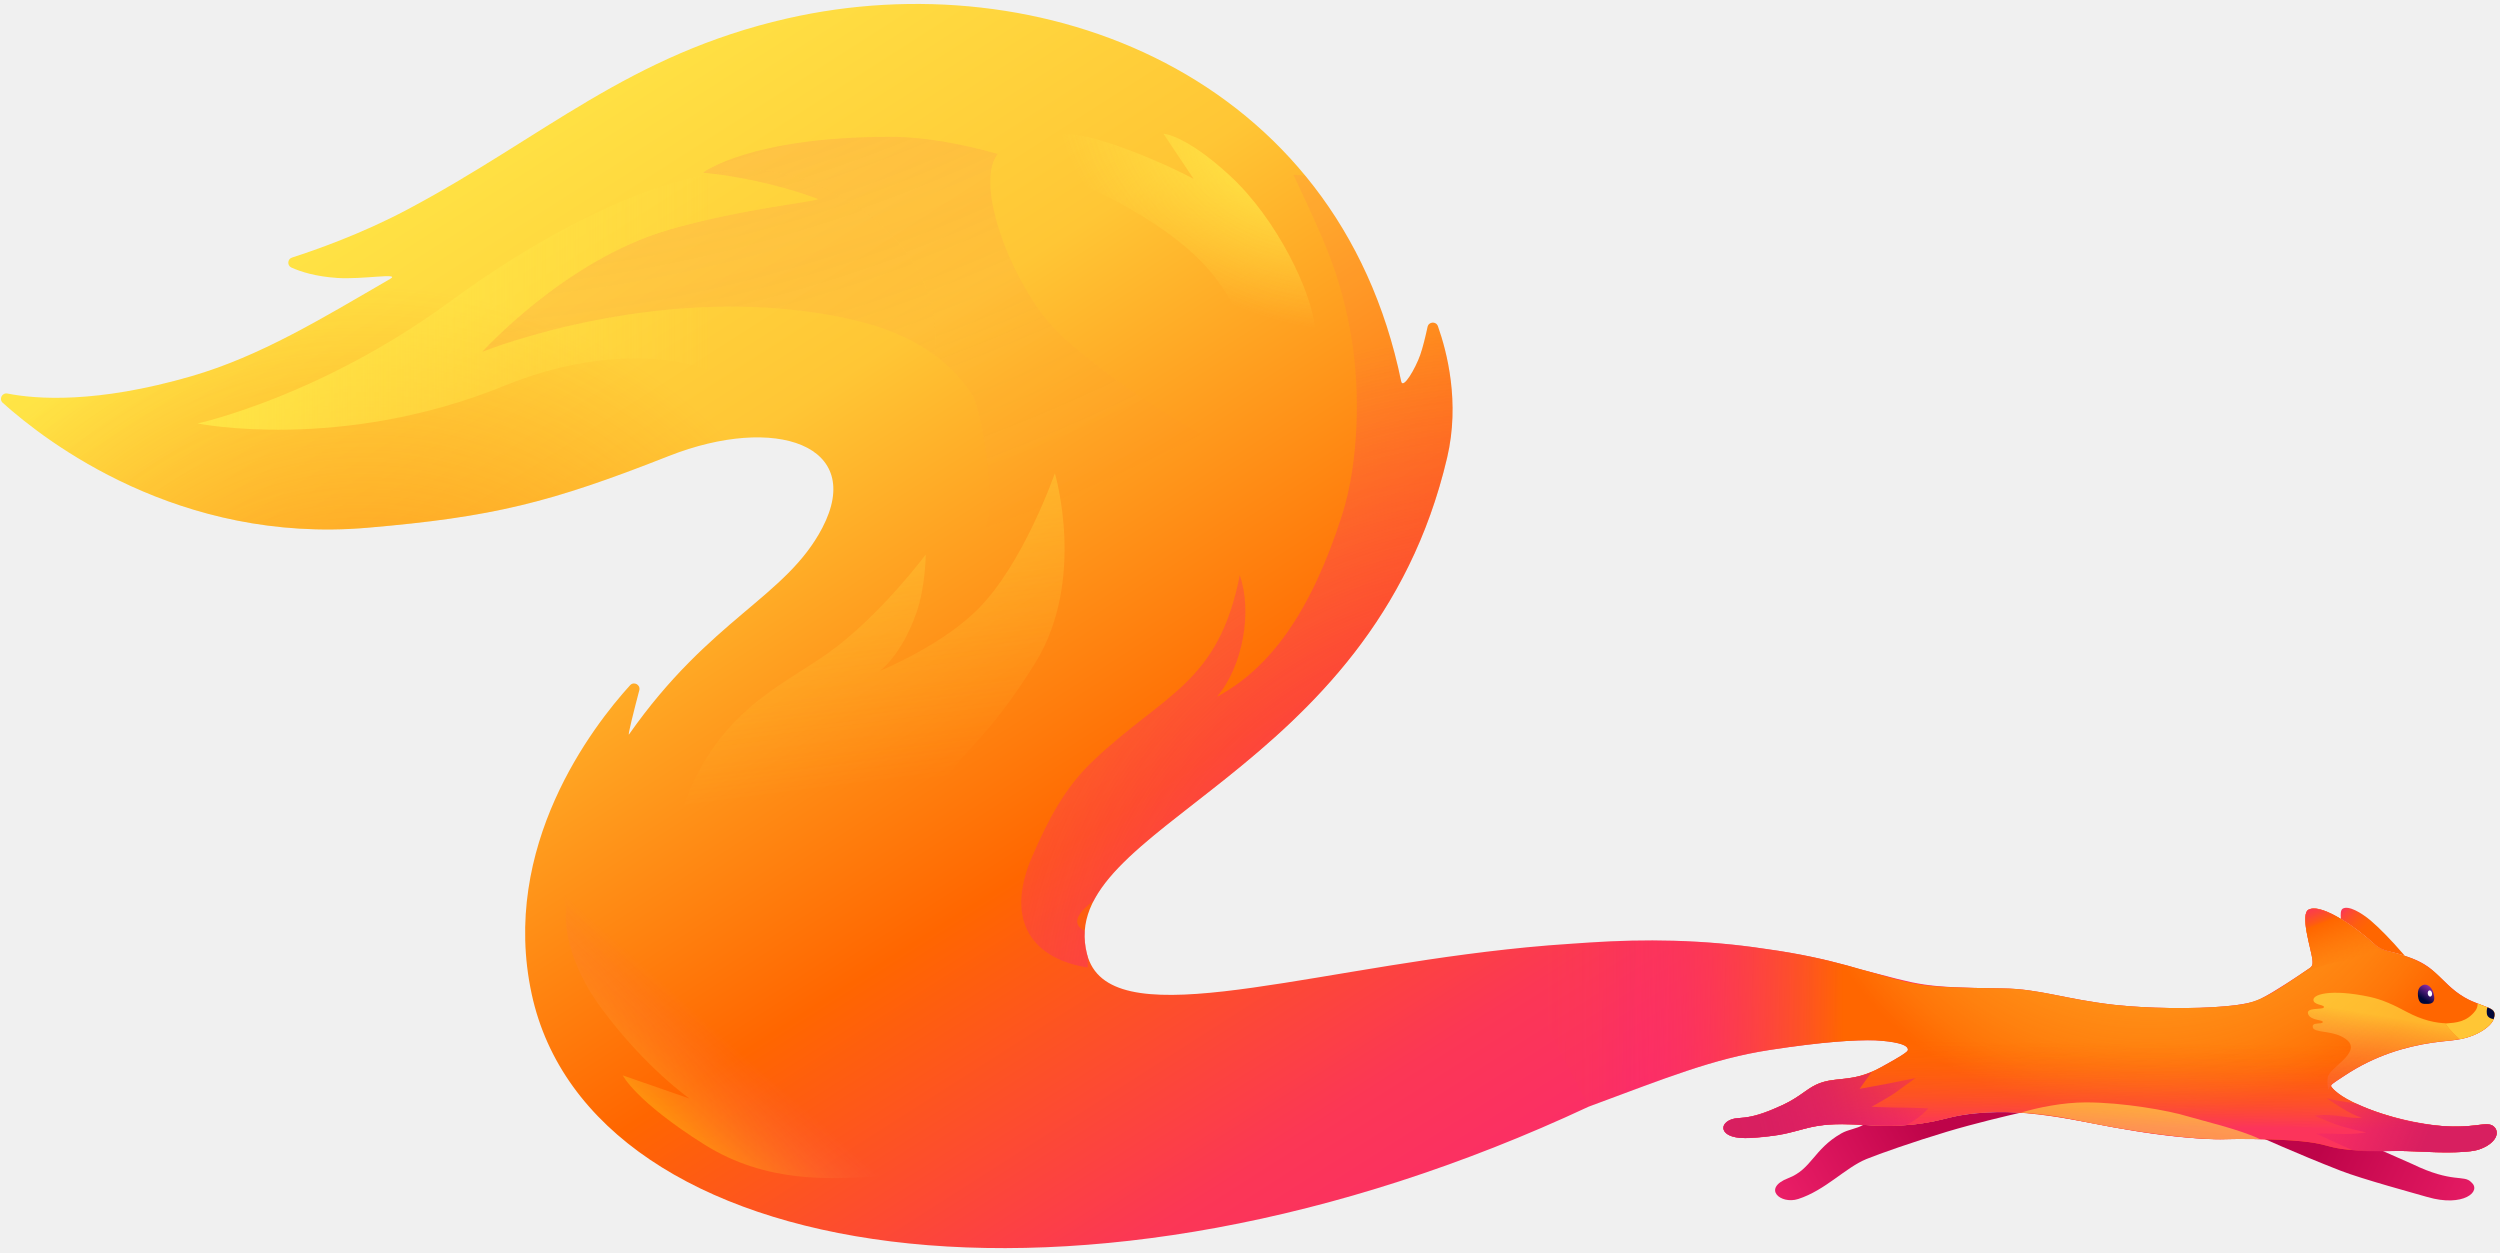
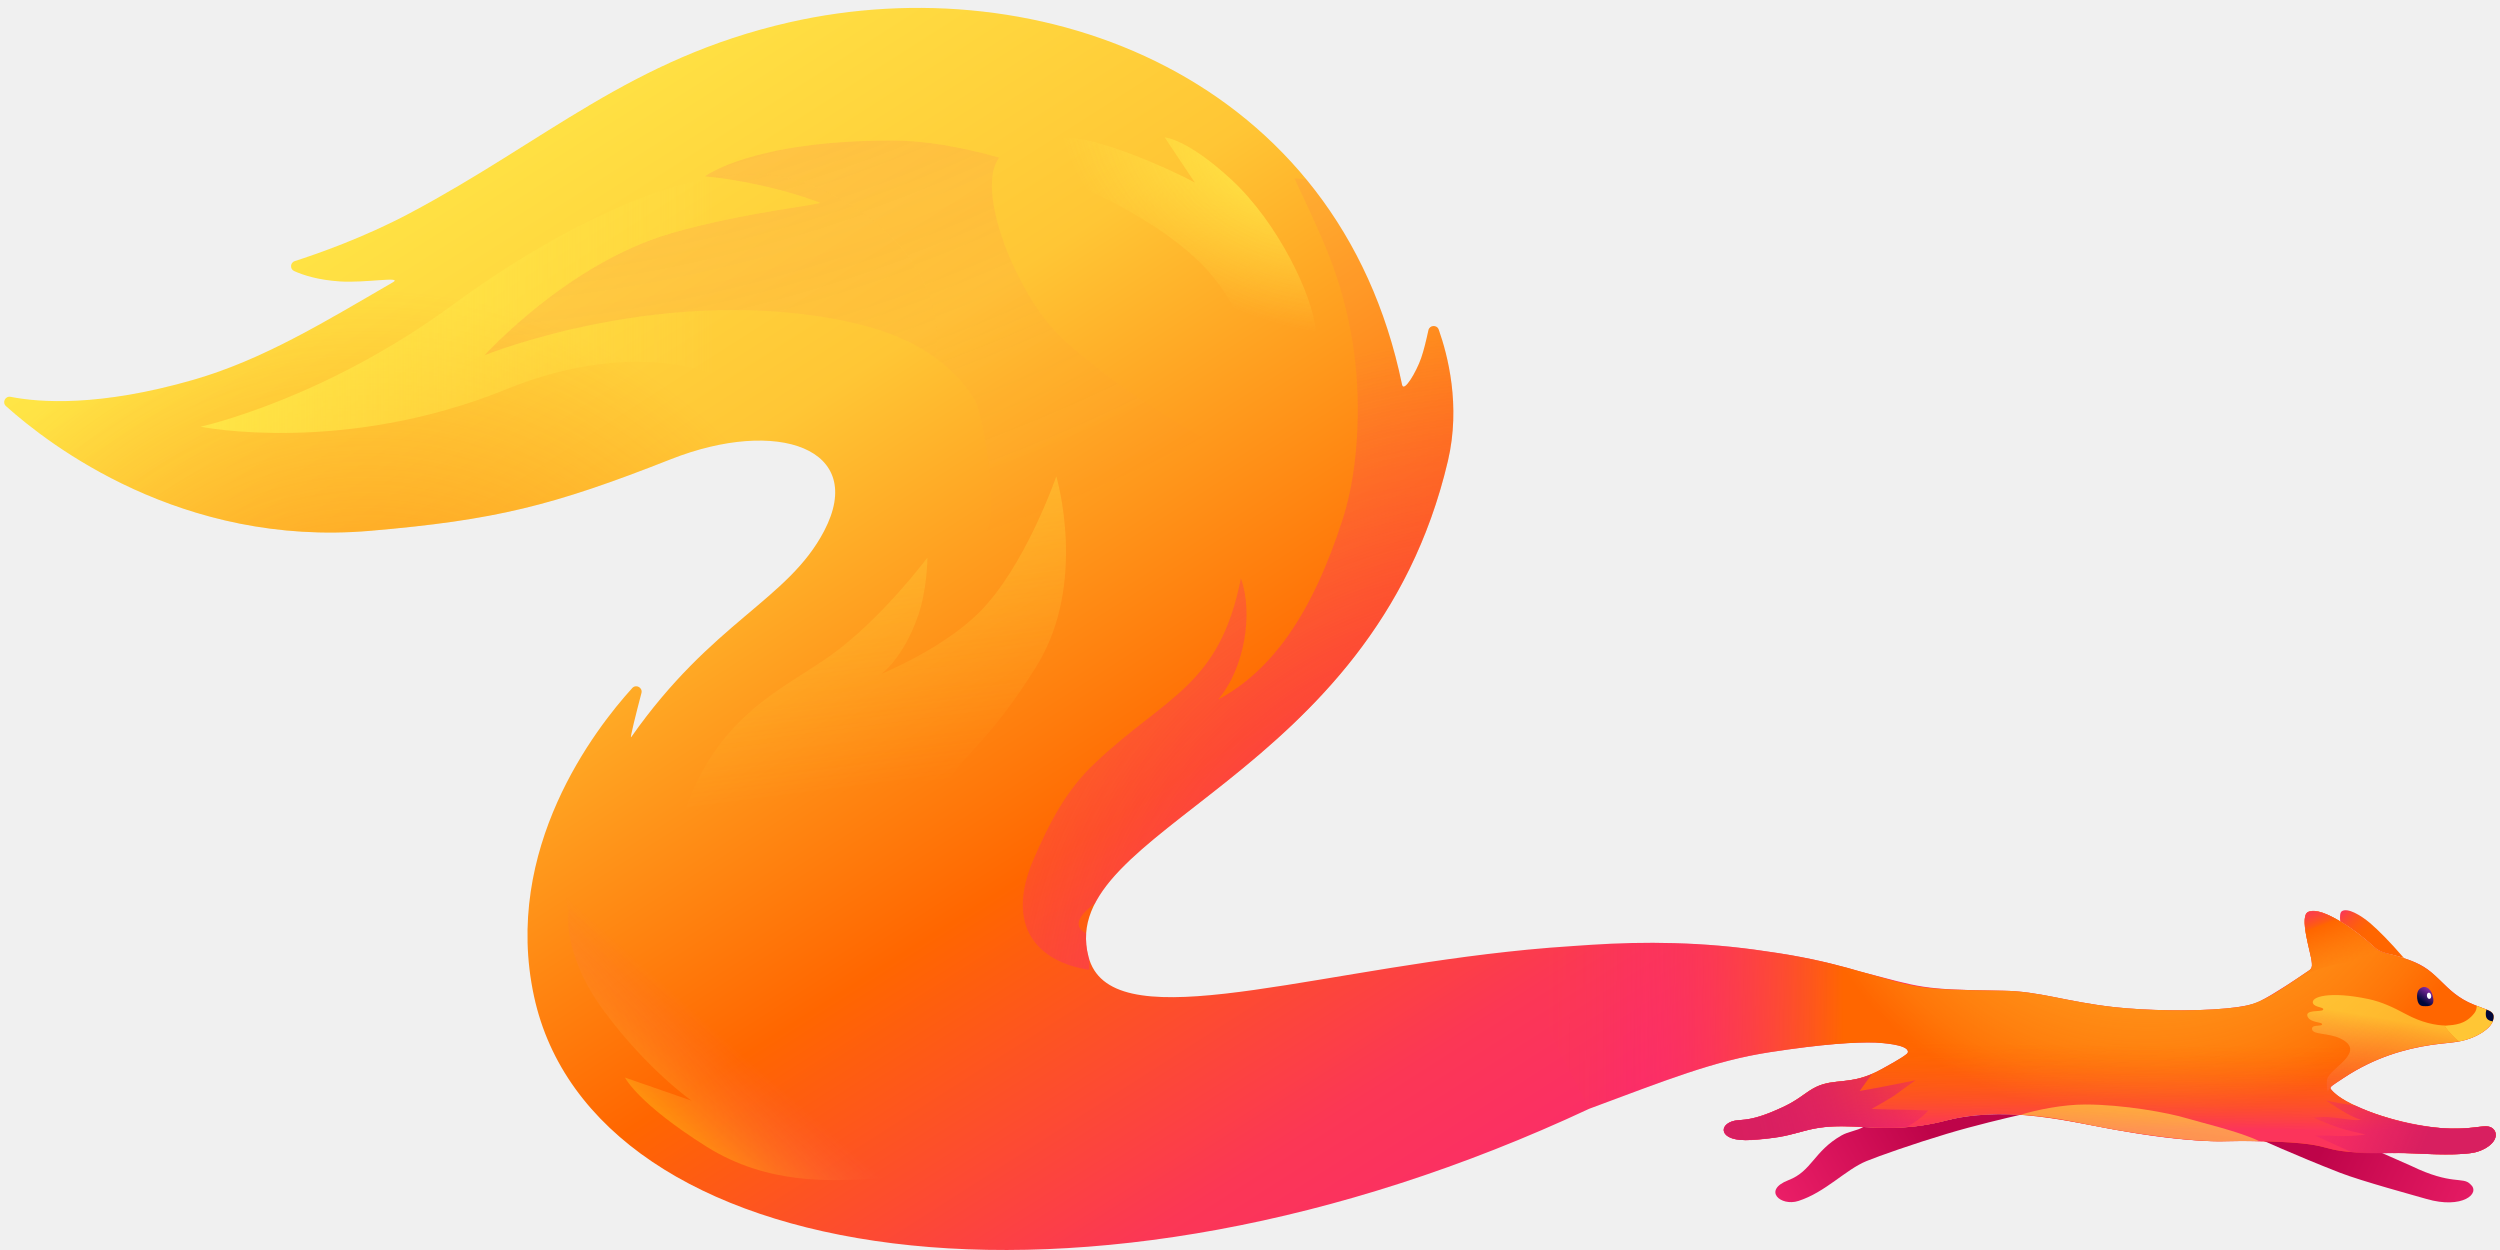
- <svg xmlns="http://www.w3.org/2000/svg" width="601" height="301" fill="none" viewBox="0 0 601 301">
-   <path fill="url(#a)" d="M598.991 270.492c-1.464-.662-3.877.488-9.765.331-8.266-.227-24.685-4.32-28.726-9.494-.418-.54.235-.81 3.066-2.701 7.421-4.947 14.851-7.02 21.175-7.961 4.198-.618 7.482-.427 11.21-2.412 2.169-1.15 3.301-2.535 3.553-3.363.218-.731.401-1.541-.4-2.151-.976-.749-4.068-1.429-6.751-3.023-2.865-1.698-4.512-3.728-7.639-6.497-4.599-4.086-11.279-3.833-13.683-6.028-2.971-2.709-12.656-10.461-16.123-8.466q-.288.17-.444.548c-1.237 2.814 2.003 11.036 1.411 12.7a1.52 1.52 0 0 1-.61.758c-2.352 1.611-8.353 5.635-11.959 7.482-1.542.793-4.46 1.333-8.083 1.681-7.935.749-19.285.514-26.88-.322h-.009c-12.011-1.359-17.952-3.841-26.845-3.955-20.06-.261-19.398-.792-34.327-4.607-.984-.305-2.004-.601-3.075-.898-5.357-1.472-11.689-2.891-19.424-3.963-15.408-2.378-29.684-2.404-42.218-1.594-1.716.113-3.302.218-4.791.323q-5.359.341-10.627.853c-1.733.166-3.301.322-4.782.497-51.93 5.679-95.839 20.852-100.925 1.149-7.996-30.982 68.436-42.114 86.571-119.374 3.127-13.31-.061-25.521-2.221-31.592-.436-1.228-2.213-1.106-2.483.166-.487 2.255-1.123 4.92-1.75 6.706-1.168 3.345-4.173 8.45-4.599 6.376C321.664 17.798 250.066-9.456 189.199 4.445c-38.064 8.693-58.472 28.527-91.389 45.99-11.105 5.897-22.463 9.834-27.602 11.48-1.124.358-1.22 1.926-.148 2.405 2.186.993 5.774 2.151 11.018 2.5 6.123.409 15.382-1.316 12.717.226-16.523 9.573-31.183 18.596-47.933 23.44-22.725 6.567-37.158 5.487-44.074 4.12-1.297-.253-2.107 1.35-1.123 2.238 10.487 9.424 42.401 33.909 87.616 30.033 30.181-2.587 43.987-6.019 72.461-17.238 25.739-10.138 47.297-2.587 36.949 17.247-8.71 16.697-26.889 21.749-46.469 49.657-.418.592 1.219-5.871 2.465-10.609.339-1.316-1.298-2.204-2.213-1.202-8.919 9.816-31.348 38.743-23.648 74.272 14.119 65.188 131.595 84.316 254.131 27.019 18.535-6.872 29.885-11.515 43.429-13.605 12.935-2.003 20.731-2.465 25.469-2.326 1.603.096 7.151.445 7.761 1.934.34.819-.54 1.246-6.934 4.834-6.123 3.432-10.713 1.812-15.155 3.946-2.439 1.167-4.042 3.031-8.023 4.869-9.433 4.355-10.382 2.361-12.917 3.737-1.402.758-1.716 2.055-.644 3.005 3.005 2.674 14.502.139 18.57-.984 7.186-1.986 12.464-.88 19.746-.793 4.965.061 9.634-.444 15.069-1.881 6.184-1.638 14.285-1.655 20.678-1.046 10.287.985 24.023 5.235 41.609 6.089 2.961.139 20.46-.384 26.662 1.08 10.339 2.892 14.45 1.463 23.248 1.907 3.501.183 11.611.567 14.973-.322 4.625-1.219 6.001-4.843 3.493-5.993z" />
-   <path fill="url(#b)" d="M189.199 4.445c-38.064 8.693-58.472 28.526-91.389 45.99-11.105 5.897-22.463 9.834-27.602 11.48-1.124.357-1.22 1.925-.148 2.404 2.186.993 5.775 2.152 11.018 2.5 6.123.41 15.382-1.315 12.717.227-16.523 9.572-31.183 18.596-47.933 23.439-22.725 6.567-37.158 5.487-44.073 4.12C.49 94.352-.32 95.955.665 96.843c10.487 9.425 42.402 33.91 87.616 30.033 30.182-2.587 43.987-6.018 72.461-17.237 12.874-5.07 24.694-5.714 32.01-2.622 7.317 3.101-3.553-102.59-3.553-102.59z" />
-   <path fill="url(#c)" d="M571.039 227.184c.497.453 1.342 1.097 3.424 1.576 1.289.296 2.508.636 3.667 1.011-.157-.166-.305-.34-.462-.514-2.665-3.11-5.766-6.28-7.761-7.961-2.23-1.873-5.322-3.702-6.724-2.849-.505.305-.54 1.316-.427 2.465 2.587 1.542 5.479 3.711 8.292 6.272z" />
-   <path fill="url(#d)" d="M468.328 268.749c-8.745 2.308-14.834 1.968-20.408 1.672-1.577.95-3.571 1.072-5.296 2.064-6.628 3.798-7.116 8.589-12.7 10.732-6.384 2.447-1.907 6.402 2.361 5.025 6.567-2.125 11.306-7.517 16.401-9.607 2.979-1.22 11.411-4.19 19.381-6.576 6.62-1.986 14.363-3.815 17.734-4.582-7.892-.453-13.954.357-17.464 1.28z" />
-   <path fill="url(#e)" d="M525.938 261.093s11.009-5.026 28.839 7.195c2.849 1.951 20.635 9.485 25.103 11.524 9.756 4.738 12.43 2.508 14.207 4.39 2.613 2.195-1.908 6.079-10.548 3.562-2.77-.81-15.644-4.294-20.853-6.324-11.071-4.32-18.945-7.969-22.603-9.511-1.968-.828-14.163-10.836-14.163-10.836z" />
-   <path fill="url(#f)" d="M381.93 266.031c18.536-6.872 29.885-11.515 43.43-13.605 12.935-2.004 20.73-2.465 25.469-2.326 1.628.096 7.534.488 7.813 2.09a.63.63 0 0 1-.235.61c-1.472 1.202-4.695 2.953-6.098 3.711-7.795 4.181-10.948 1.96-15.791 4.285-2.439 1.167-4.042 3.031-8.022 4.869-9.434 4.355-10.383 2.361-12.918 3.737-1.402.758-1.716 2.056-.644 3.005 2.055 1.829 7.046 1.071 9.807.801 8.171-.792 9.111-2.926 17.761-2.97 7.386-.035 14.206 1.577 25.808-1.489 13.98-3.694 30.704.67 40.207 2.334 7.447 1.298 15.556 2.395 22.08 2.718 5.566.27 4.53-.183 13.937.078 20.93.566 9.476 2.97 31.505 2.822a73 73 0 0 1 4.468.087c3.493.174 11.62.566 14.973-.322 1.324-.348 2.805-1.115 3.754-2.082 1.69-1.724 1.176-4.303-1.899-4.102-2.7.174-7.046 1.385-16.959-.497-5.269-1.002-16.802-4.52-19.885-8.475-.418-.54.235-.81 3.066-2.7 7.421-4.948 14.851-7.021 21.175-7.961 4.12-.61 5.687-.41 8.692-1.359 2.082-.662 5.471-2.361 6.08-4.416.218-.732.401-1.542-.4-2.152-.811-.618-3.624-1.419-5.444-2.308-.471-.226-.898-.47-1.307-.705-6.515-3.859-5.923-8.197-17.9-10.949-2.081-.479-2.926-1.124-3.423-1.577-2.987-2.726-12.664-10.461-16.122-8.466q-.288.17-.445.549c-1.236 2.822 2.004 11.036 1.411 12.699a1.5 1.5 0 0 1-.609.758c-11.742 8.057-12.979 8.492-20.043 9.163-7.909.749-19.258.523-26.879-.322h-.009c-12.012-1.368-17.952-3.841-26.845-3.955-22.081-.287-19.52-.574-37.402-5.496-5.357-1.472-11.689-2.892-19.424-3.963-20.652-3.188-41.226-2.317-62.426.078l19.702 37.803z" />
-   <path fill="url(#g)" d="M362.237 228.229c21.2-2.396 41.765-3.258 62.426-.079 7.735 1.063 14.067 2.483 19.424 3.964 17.882 4.93 15.321 5.217 37.402 5.496 8.893.113 14.825 2.595 26.845 3.954h.009c7.621.836 18.971 1.072 26.879.322 7.056-.67 8.301-1.106 20.043-9.163.296-.2.496-.444.609-.758.593-1.663-2.647-9.877-1.411-12.699.114-.253.253-.436.445-.549 3.449-1.995 13.126 5.74 16.122 8.466.497.453 1.342 1.098 3.424 1.577 11.976 2.752 11.384 7.082 17.899 10.949q.614.366 1.307.705c1.811.898 4.634 1.69 5.444 2.309.792.609.618 1.411.4 2.151-.609 2.056-3.989 3.754-6.08 4.416-2.996.958-4.564.749-8.692 1.359-6.324.941-13.754 3.014-21.175 7.961-2.831 1.89-3.484 2.16-3.066 2.7 3.083 3.955 14.616 7.474 19.885 8.475 9.913 1.882 14.259.671 16.959.497 3.075-.2 3.589 2.378 1.899 4.102-.94.967-2.43 1.734-3.754 2.082-3.353.889-11.48.497-14.973.322a74 74 0 0 0-4.468-.087c-22.028.148-10.566-2.256-31.505-2.822-9.407-.252-8.371.192-13.937-.078-6.532-.314-14.642-1.411-22.08-2.718-9.503-1.655-26.227-6.027-40.207-2.334-11.611 3.066-18.431 1.455-25.808 1.489-8.641.044-9.59 2.178-17.761 2.971-2.769.27-7.76 1.019-9.807-.802-1.072-.949-.767-2.247.644-3.005 2.535-1.376 3.484.619 12.918-3.737 3.98-1.837 5.592-3.693 8.022-4.869 4.843-2.325 7.996-.104 15.791-4.285 1.403-.758 4.626-2.509 6.098-3.711a.62.62 0 0 0 .235-.609c-.27-1.612-6.185-1.995-7.813-2.091-4.739-.139-12.534.323-25.469 2.326-13.545 2.09-24.894 6.733-43.43 13.605l-19.702-37.802z" />
-   <path fill="url(#h)" d="M481.48 237.609c8.893.114 14.825 2.596 26.845 3.955h.009c7.621.836 18.971 1.071 26.88.322 7.055-.671 8.301-1.106 20.042-9.163.296-.2.497-.444.61-.758.592-1.663-2.648-9.877-1.411-12.699.113-.253.252-.436.444-.549 3.449-1.995 13.126 5.74 16.123 8.466.496.453 1.341 1.098 3.423 1.577 11.976 2.752 11.384 7.081 17.899 10.949q.615.366 1.307.705c1.812.897 4.634 1.69 5.444 2.308.793.61.618 1.411.401 2.152-.61 2.055-3.99 3.754-6.08 4.416-2.997.958-4.564.749-8.693 1.359-6.324.94-13.754 3.013-21.175 7.961-2.831 1.89-3.484 2.16-3.066 2.7 3.084 3.955 14.616 7.473 19.886 8.475 9.912 1.882 14.259.671 16.959.497 3.074-.201 3.588 2.378 1.899 4.102-.941.967-2.431 1.734-3.755 2.082-3.353.888-11.48.496-14.973.322a73 73 0 0 0-4.468-.087c-22.028.148-10.565-2.256-31.505-2.822-9.407-.253-8.371.192-13.936-.078-6.533-.314-14.642-1.411-22.081-2.718-9.503-1.655-26.227-6.028-40.207-2.334-11.61 3.066-18.43 1.454-25.808 1.489-8.641.044-9.59 2.178-17.76 2.97-2.77.27-7.761 1.019-9.808-.801-1.071-.949-.767-2.247.644-3.005 2.535-1.376 3.485.618 12.918-3.737 3.98-1.838 5.592-3.693 8.022-4.869 4.843-2.325 7.996-.104 15.792-4.285 1.402-.758 4.625-2.509 6.097-3.711a.62.62 0 0 0 .235-.61c-.27-1.611-6.184-1.994-7.813-2.09" opacity=".8" />
-   <path fill="url(#i)" d="M458.206 270.474c3.467-1.725 5.366-4.024 5.366-4.024s-4.024-.192-7.857-.192c-1.211 0-5.801-.183-5.801-.183s4.643-2.578 5.801-3.458c.932-.705 4.791-3.449 4.791-3.449s-6.359 1.298-7.665 1.533c-1.507.27-5.793 1.063-5.793 1.063s1.734-2.448 2.927-4.059c-4.521 1.968-8.301 1.463-11.506 2.369-3.859 1.089-4.965 3.292-9.947 5.592-3.833 1.768-6.463 2.874-10.522 3.118-5.253.322-5.383 5.409 2.918 4.756 6.315-.497 7.055-.584 12.612-2.117 8.824-2.439 15.043-.226 24.668-.94 0 0 .017 0 .017-.009z" />
-   <path fill="url(#j)" d="M581.283 239.456c.217 2.039 1.297 1.864 2.064 1.882 1.411.035 1.986-.479 1.82-1.803-.304-2.378-1.777-3.136-2.691-2.727-.653.297-1.376.845-1.193 2.648" />
-   <path fill="#fff" d="M584.264 239.583c.281-.043.457-.413.393-.827-.063-.413-.342-.714-.622-.671-.281.043-.457.413-.394.827.064.414.343.714.623.671" />
-   <path fill="url(#k)" d="M580.385 269.786c-5.635-1.072-10.313-2.77-13.744-4.434-3.162-.488-5.889-.941-7.326-1.341.148.087 5.958 4.216 8.484 4.642-2.361.601-6.838-1.176-11.402-.418 5.618 2.413 7.064 2.779 12.439 4.007-5.288.784-8.658.061-12.073.279l8.771 4.006c5.209.558 9.024-.043 14.999.262 6.638.339 12.299.383 14.973-.323 2.648-.696 5.941-3.066 4.26-5.348-1.838-2.421-4.983 1.403-19.372-1.324z" />
-   <path fill="url(#l)" d="M587.972 246.015c.069 0 .13-.009.2-.017-2.465-.035-5.775-.68-9.686-2.788-2.926-1.576-5.705-2.891-8.806-3.562-9.494-2.03-14.145-.566-13.475 1.019.436 1.028 2.962.888 2.387 1.585-.401.488-4.312-.122-3.719 1.525.601 1.646 3.684 1.306 3.519 1.951-.157.609-2.77-.122-2.387 1.28.331 1.22 3.928.767 6.698 2.073 6.847 3.249-2.778 7.291-3.118 9.965-.174 1.419.017 2.378.209 2.944.061-.749.993-1.542 3.78-3.397 9.129-6.089 18.283-7.831 25.365-8.449a23 23 0 0 0 2.395-.349c-2.247-1.933-3.65-3.762-3.354-3.789z" opacity=".6" />
-   <path fill="#ffc635" d="m591.326 249.83.017.018c5.252-1.037 7.778-3.65 8.17-4.948.218-.731.401-1.542-.392-2.151-.549-.418-2.029-.924-3.493-1.49-.008.584-.13 1.159-.531 1.699-2.108 2.796-4.808 2.9-6.916 3.066q-.107.002-.2.017c-.296.026 1.115 1.864 3.353 3.789z" />
-   <path fill="#00073a" d="M599.461 245.005s.035-.078.043-.113c.218-.732.401-1.542-.392-2.152-.226-.174-.636-.365-1.115-.574-.165.374-.235.862-.156 1.524.104.888.958 1.211 1.62 1.306z" />
-   <path fill="url(#m)" d="M555.274 232.715a194 194 0 0 1-3.171 2.134c2.239-1.228 6.785-3.371 12.16-4.015 4.721-.566 9.537-1.167 12.29-1.542a34 34 0 0 0-2.091-.531c-2.081-.479-2.926-1.124-3.423-1.577-6.576-6.001-13.649-9.895-16.123-8.466-1.524.879-.278 6.611.828 10.949.427 1.689.322 2.517-.47 3.057z" />
-   <path fill="url(#n)" d="M525.937 268.375c-4.607-1.42-15.609-3.362-24.519-3.362-5.427 0-11.576 1.245-15.591 2.456 4.015.226 8.492.784 13.37 1.812 11.402 2.412 28.047 5.026 37.341 4.538.252-.018 6.471 0 6.724.017-4.547-2.264-14.677-4.642-17.325-5.461" opacity=".6" />
-   <path fill="url(#o)" d="M324.965 81.687c1.995 12.142 1.751 29.354-2.325 42.106-7.552 23.622-17.482 36.957-30.085 43.708 6.253-7.334 8.562-20.522 5.487-29.214-5.165 26.148-18.144 28.378-35.137 44.509-6.916 6.472-10.949 14.328-14.738 23.03-7.09 16.323.915 24.894 13.335 26.758l-.026-2.735c-.043-.157-.104-.314-.148-.47-.496-1.925-.671-3.781-.549-5.575-3.762-1.864-1.01-4.956 2.143-7.256 11.933-22.943 69.543-40.816 84.978-106.544 3.127-13.309-.061-25.52-2.222-31.592-.435-1.228-2.212-1.106-2.482.166-.488 2.256-1.124 4.921-1.751 6.707-1.167 3.344-4.172 8.449-4.599 6.376-4.067-19.799-12.194-36.244-23.073-49.457a76 76 0 0 0-2.84-.192c6.881 14.738 11.402 23.587 14.041 39.667z" />
-   <path fill="url(#p)" d="M302.118 109.822c4.399 1.045 7.779.688 9.346-1.786 6.481-10.208 5.14-22.333 4.547-29.658-.627-7.743-8.762-25.53-20.469-36.27-10.67-9.781-15.844-9.964-15.844-9.964l7.238 10.853s-10.879-5.888-23.073-9.46c-12.203-3.57-20.016 1.324-20.016 1.324-1.769.183-3.075.95-4.007 2.134 17.534 4.948 36.139 13.902 47.366 24.32 10.4 9.66 18.37 26.923 14.921 48.507z" opacity=".85" />
-   <path fill="url(#q)" d="M224.632 85.32c-5.035-3.684-11.471-6.576-19.398-8.405-44.84-10.348-89.297 7.665-89.297 7.665s19.929-22.08 44.753-29.284c17.821-5.174 37.175-7.003 35.921-7.474-10.461-3.928-20.922-5.53-25.364-6.08-21.149 3.52-45.834 18.092-62.74 30.521C77.071 95.38 47.5 101.8 47.5 101.8s34.406 6.977 73.863-9.102c29.841-12.16 60.049-7.09 66.364 12.926 10.853 1.855 16.201 9.337 9.973 21.279a39 39 0 0 1-1.612 2.796c18.362-16.044 27.081-31.157 28.553-44.379z" />
-   <path fill="url(#r)" d="M187.605 41.612c2.743.53 5.339 1.306 7.752 2.351 19.441 8.423 31.305 23.074 29.275 41.365 3.972 2.91 7.082 6.307 9.364 10.078 1.297 2.134 5.461 21.689 3.431 29.807-3.196 12.769-8.422 22.603-14.485 30.32 4.007-2.36 8.371-5.357 11.872-8.789 11.202-10.983 18.78-32.959 18.78-32.959s7.665 25.678-4.765 45.694c-12.185 19.624-18.248 21.27-22.481 29.85 11.863-2.143 22.899-5.566 28.779-10.383 30.555-24.998 43.769-48.943 46.992-69.116-13.736-3.257-37.411-20.225-47.053-29.214-11.01-10.27-21.201-35.982-15.235-43.612-9.276-2.622-18.265-4.12-25.695-4.12-33.918 0-45.128 8.623-45.128 8.623s.81.07 2.23.244c5.801-.967 11.332-1.106 16.367-.13z" opacity=".8" />
-   <path fill="url(#s)" d="M255.066 80.599c9.642 8.989 33.316 25.956 47.053 29.214 3.449-21.575-4.521-38.848-14.921-48.507-11.219-10.418-29.824-19.372-47.367-24.32-5.966 7.63 4.216 33.344 15.235 43.613" opacity=".85" />
-   <path fill="url(#t)" d="M160.681 55.296c-24.824 7.203-44.753 29.284-44.753 29.284s44.457-18.013 89.297-7.665c7.927 1.829 14.364 4.72 19.398 8.405 2.03-18.292-9.825-32.942-29.275-41.365-2.413-1.045-5.008-1.82-7.752-2.352-5.035-.975-10.566-.836-16.367.13 4.443.55 14.904 2.16 25.365 6.08 1.254.47-18.1 2.3-35.922 7.474z" opacity=".8" />
-   <path fill="url(#u)" d="M226.339 189.312c4.233-8.58 10.296-10.226 22.481-29.85 12.43-20.008 4.765-45.694 4.765-45.694s-7.578 21.976-18.78 32.959c-3.51 3.441-7.874 6.429-11.872 8.789-6.149 3.632-11.436 5.784-11.436 5.784s5.165-3.659 8.745-13.806c2.299-6.515 2.299-14.18 2.299-14.18s-11.114 14.946-23.639 23.805c-11.524 8.144-27.473 14.346-35.381 39.048-9.024 28.186 18.518 51.756 36.748 57.488 18.231 5.731 46.356-13.658 39.179-17.804s-21.567-13.379-16.898-34.702c1.167-5.339 2.378-8.98 3.798-11.846z" />
-   <path fill="url(#v)" d="M136.162 218.317s-1.856 10.234 8.606 24.327c10.461 14.102 21 21.454 21 21.454l-16.053-5.575s3.04 6.185 19.598 16.611c14.99 9.433 30.582 8.205 39.475 7.795 8.893-.4 15.8-3.754 23.901-15.094 8.1-11.35-25.782-36.044-45.877-48.151-20.103-12.107-56.024-18.222-50.633-1.367z" opacity=".9" />
+ <svg xmlns="http://www.w3.org/2000/svg" width="600" height="300" fill="none" viewBox="0 0 600 300">
+   <path fill="url(#a)" d="M597.767 270.54c-1.459-.66-3.863.486-9.732.33-8.238-.226-24.602-4.306-28.63-9.463-.417-.538.234-.807 3.055-2.691 7.397-4.931 14.802-6.997 21.104-7.935 4.185-.616 7.458-.425 11.173-2.405 2.162-1.145 3.29-2.526 3.542-3.35.217-.73.399-1.537-.399-2.145-.973-.746-4.054-1.423-6.728-3.012-2.856-1.693-4.497-3.716-7.614-6.476-4.583-4.072-11.242-3.82-13.638-6.008-2.96-2.7-12.614-10.426-16.069-8.438q-.286.17-.443.547c-1.232 2.804 1.997 10.999 1.407 12.657a1.5 1.5 0 0 1-.608.755c-2.344 1.607-8.325 5.617-11.919 7.458-1.537.79-4.445 1.328-8.056 1.675-7.909.747-19.221.512-26.791-.321h-.008c-11.972-1.354-17.892-3.828-26.756-3.941-19.993-.261-19.333-.79-34.213-4.593-.981-.304-1.996-.599-3.064-.894-5.339-1.467-11.65-2.882-19.359-3.95-15.357-2.37-29.586-2.396-42.078-1.589-1.71.113-3.29.218-4.775.322a320 320 0 0 0-10.591.85c-1.728.165-3.29.322-4.766.495-51.758 5.66-95.52 20.783-100.59 1.146-7.969-30.879 68.209-41.974 86.283-118.976 3.117-13.265-.06-25.436-2.213-31.487-.434-1.224-2.205-1.102-2.475.165-.486 2.248-1.119 4.905-1.745 6.685-1.163 3.333-4.158 8.42-4.583 6.354C321.365 18.688 250.005-8.475 189.341 5.38c-37.937 8.664-58.277 28.431-91.084 45.837-11.068 5.877-22.389 9.801-27.51 11.442-1.12.356-1.216 1.918-.148 2.396 2.179.99 5.756 2.144 10.982 2.491 6.103.408 15.33-1.31 12.674.226-16.468 9.54-31.078 18.534-47.772 23.361-22.65 6.546-37.035 5.47-43.928 4.107-1.293-.252-2.1 1.345-1.12 2.23 10.453 9.394 42.26 33.797 87.325 29.933 30.081-2.578 43.84-5.998 72.219-17.18 25.653-10.105 47.139-2.578 36.826 17.189-8.681 16.642-26.799 21.677-46.314 49.492-.417.59 1.215-5.851 2.456-10.574.339-1.311-1.293-2.196-2.205-1.198-8.889 9.784-31.243 38.614-23.569 74.025 14.072 64.97 131.156 84.034 253.284 26.929 18.473-6.849 29.785-11.476 43.284-13.56 12.892-1.997 20.662-2.457 25.384-2.318 1.597.096 7.127.443 7.735 1.927.339.816-.538 1.242-6.91 4.819-6.103 3.42-10.678 1.805-15.106 3.932-2.43 1.163-4.028 3.021-7.995 4.853-9.402 4.341-10.348 2.353-12.874 3.724-1.398.755-1.71 2.049-.643 2.995 2.995 2.665 14.455.139 18.509-.981 7.162-1.979 12.423-.877 19.68-.79 4.948.061 9.602-.443 15.019-1.875 6.163-1.632 14.237-1.649 20.609-1.042 10.252.981 23.943 5.218 41.47 6.069 2.952.138 20.392-.382 26.573 1.076 10.305 2.882 14.403 1.458 23.171 1.901 3.49.182 11.572.564 14.923-.321 4.609-1.215 5.981-4.827 3.481-5.973z" />
+   <path fill="url(#b)" d="M189.341 5.38c-37.937 8.663-58.277 28.43-91.084 45.836-11.068 5.877-22.388 9.801-27.51 11.442-1.12.356-1.216 1.919-.148 2.396 2.179.99 5.756 2.144 10.982 2.492 6.103.408 15.33-1.311 12.674.225-16.468 9.541-31.078 18.535-47.772 23.362-22.65 6.545-37.035 5.469-43.927 4.106-1.294-.252-2.101 1.346-1.12 2.231 10.452 9.393 42.26 33.796 87.324 29.933 30.081-2.578 43.84-5.999 72.219-17.18 12.831-5.053 24.612-5.695 31.904-2.613 7.292 3.09-3.542-102.248-3.542-102.248z" />
+   <path fill="url(#c)" d="M569.909 227.376c.495.451 1.337 1.094 3.412 1.571 1.284.295 2.5.634 3.654 1.007-.156-.165-.303-.338-.46-.512-2.656-3.099-5.747-6.259-7.735-7.935-2.222-1.866-5.304-3.689-6.702-2.839-.503.304-.538 1.311-.425 2.457 2.578 1.537 5.46 3.698 8.264 6.251z" />
+   <path fill="url(#d)" d="M467.54 268.802c-8.716 2.301-14.784 1.962-20.34 1.667-1.572.947-3.56 1.068-5.278 2.058-6.607 3.785-7.093 8.559-12.658 10.695-6.363 2.439-1.901 6.381 2.353 5.009 6.546-2.118 11.268-7.492 16.347-9.575 2.969-1.216 11.372-4.176 19.315-6.555 6.598-1.979 14.316-3.802 17.675-4.566-7.865-.451-13.907.356-17.405 1.276z" />
+   <path fill="url(#e)" d="M524.957 261.172s10.974-5.009 28.744 7.171c2.839 1.945 20.566 9.454 25.019 11.485 9.723 4.723 12.388 2.501 14.159 4.376 2.605 2.187-1.901 6.059-10.513 3.55-2.76-.807-15.591-4.28-20.782-6.302-11.034-4.306-18.882-7.944-22.528-9.48-1.962-.825-14.116-10.8-14.116-10.8z" />
+   <path fill="url(#f)" d="M381.43 266.094c18.474-6.85 29.786-11.477 43.285-13.56 12.892-1.997 20.661-2.457 25.384-2.318 1.623.095 7.509.486 7.787 2.083a.63.63 0 0 1-.235.608c-1.467 1.198-4.679 2.943-6.076 3.698-7.77 4.167-10.913 1.953-15.739 4.271-2.431 1.164-4.029 3.021-7.996 4.853-9.402 4.341-10.348 2.353-12.874 3.724-1.398.756-1.71 2.049-.643 2.995 2.049 1.823 7.024 1.068 9.776.799 8.143-.79 9.08-2.917 17.701-2.96 7.361-.035 14.159 1.571 25.722-1.485 13.933-3.681 30.601.669 40.073 2.327 7.422 1.293 15.504 2.387 22.007 2.708 5.547.269 4.514-.182 13.89.078 20.861.565 9.445 2.961 31.4 2.813 1.371-.008 2.838 0 4.453.087 3.481.174 11.581.564 14.923-.321 1.32-.347 2.795-1.111 3.742-2.075 1.684-1.719 1.172-4.289-1.893-4.089-2.691.174-7.023 1.38-16.902-.495-5.252-.998-16.746-4.505-19.819-8.447-.417-.538.234-.807 3.055-2.691 7.397-4.931 14.802-6.997 21.104-7.934 4.107-.608 5.669-.408 8.664-1.355 2.075-.659 5.452-2.352 6.06-4.401.217-.729.399-1.537-.4-2.144-.807-.617-3.611-1.415-5.425-2.301a20 20 0 0 1-1.302-.703c-6.494-3.846-5.904-8.169-17.84-10.912-2.075-.478-2.917-1.12-3.412-1.572-2.978-2.717-12.623-10.426-16.069-8.438q-.287.17-.443.547c-1.233 2.813 1.997 10.999 1.407 12.657a1.5 1.5 0 0 1-.608.756c-11.702 8.03-12.935 8.464-19.976 9.132-7.882.747-19.194.521-26.79-.321h-.009c-11.971-1.363-17.892-3.828-26.755-3.941-22.007-.287-19.455-.573-37.277-5.478-5.339-1.467-11.651-2.882-19.36-3.95-20.583-3.177-41.088-2.309-62.218.078l19.637 37.677z" />
+   <path fill="url(#g)" d="M361.802 228.417c21.13-2.387 41.627-3.246 62.218-.078 7.709 1.059 14.021 2.474 19.36 3.95 17.822 4.914 15.27 5.2 37.277 5.478 8.863.113 14.775 2.587 26.755 3.941h.009c7.596.834 18.908 1.068 26.79.322 7.032-.669 8.274-1.103 19.976-9.133.295-.2.495-.443.608-.755.59-1.659-2.64-9.845-1.407-12.658.113-.251.252-.434.443-.547 3.438-1.988 13.083 5.721 16.069 8.439.495.451 1.337 1.093 3.412 1.571 11.936 2.743 11.346 7.058 17.84 10.912q.612.365 1.302.703c1.805.895 4.618 1.685 5.426 2.301.79.608.616 1.406.399 2.144-.608 2.049-3.976 3.742-6.06 4.402-2.986.955-4.549.746-8.664 1.354-6.302.937-13.707 3.004-21.104 7.935-2.821 1.883-3.472 2.152-3.055 2.691 3.073 3.941 14.567 7.448 19.819 8.447 9.879 1.875 14.211.668 16.902.494 3.065-.199 3.577 2.37 1.893 4.089-.938.964-2.422 1.728-3.742 2.075-3.342.886-11.442.495-14.923.321a73 73 0 0 0-4.453-.087c-21.955.148-10.531-2.248-31.4-2.812-9.376-.252-8.343.191-13.89-.078-6.511-.313-14.594-1.407-22.007-2.709-9.472-1.649-26.139-6.007-40.073-2.327-11.572 3.056-18.369 1.45-25.722 1.485-8.612.043-9.558 2.17-17.701 2.96-2.761.269-7.735 1.016-9.776-.798-1.067-.947-.763-2.24.643-2.995 2.526-1.372 3.472.616 12.874-3.725 3.968-1.831 5.574-3.681 7.996-4.852 4.826-2.318 7.969-.105 15.739-4.272 1.397-.755 4.609-2.5 6.077-3.698a.62.62 0 0 0 .234-.608c-.269-1.606-6.164-1.988-7.787-2.083-4.723-.139-12.492.321-25.384 2.318-13.499 2.083-24.811 6.71-43.285 13.56l-19.637-37.677z" />
+   <path fill="url(#h)" d="M480.648 237.767c8.864.113 14.776 2.587 26.756 3.941h.008c7.596.834 18.908 1.068 26.791.321 7.031-.668 8.273-1.102 19.975-9.132.295-.2.495-.443.608-.756.59-1.658-2.639-9.844-1.406-12.657.112-.252.251-.434.442-.547 3.438-1.988 13.083 5.721 16.069 8.438.495.452 1.337 1.094 3.412 1.572 11.937 2.743 11.346 7.058 17.84 10.912a18 18 0 0 0 1.302.703c1.806.894 4.618 1.684 5.426 2.301.79.607.616 1.406.399 2.144-.607 2.049-3.976 3.742-6.059 4.401-2.987.955-4.549.747-8.664 1.355-6.303.937-13.708 3.003-21.104 7.934-2.822 1.884-3.473 2.153-3.056 2.691 3.073 3.942 14.567 7.449 19.819 8.447 9.879 1.875 14.211.669 16.903.495 3.064-.2 3.576 2.37 1.892 4.089-.937.964-2.422 1.728-3.742 2.075-3.342.885-11.441.495-14.923.321a73 73 0 0 0-4.453-.087c-21.955.148-10.53-2.248-31.4-2.813-9.376-.251-8.343.191-13.89-.078-6.511-.312-14.593-1.406-22.007-2.708-9.471-1.65-26.139-6.008-40.073-2.327-11.572 3.056-18.369 1.45-25.722 1.485-8.612.043-9.558 2.17-17.701 2.96-2.761.269-7.735 1.016-9.775-.799-1.068-.946-.764-2.239.642-2.995 2.526-1.371 3.473.617 12.874-3.724 3.968-1.832 5.574-3.681 7.996-4.853 4.827-2.318 7.969-.104 15.739-4.271 1.398-.755 4.61-2.5 6.077-3.698a.61.61 0 0 0 .234-.608c-.269-1.606-6.163-1.988-7.787-2.083" opacity=".8" />
+   <path fill="url(#i)" d="M457.452 270.522c3.455-1.719 5.348-4.011 5.348-4.011s-4.011-.191-7.831-.191c-1.207 0-5.782-.182-5.782-.182s4.628-2.57 5.782-3.447c.929-.703 4.775-3.438 4.775-3.438s-6.337 1.294-7.64 1.528c-1.502.269-5.773 1.059-5.773 1.059s1.728-2.439 2.917-4.045c-4.505 1.962-8.273 1.458-11.468 2.361-3.845 1.085-4.948 3.282-9.914 5.574-3.819 1.762-6.441 2.864-10.487 3.107-5.234.322-5.365 5.391 2.909 4.74 6.293-.494 7.031-.581 12.57-2.109 8.794-2.431 14.993-.226 24.585-.938 0 0 .018 0 .018-.008z" />
+   <path fill="url(#j)" d="M580.118 239.608c.217 2.031 1.293 1.857 2.057 1.875 1.407.035 1.98-.478 1.815-1.797-.304-2.37-1.771-3.125-2.683-2.717-.651.295-1.371.842-1.189 2.639" />
+   <path fill="#fff" d="M583.089 239.734c.28-.043.456-.412.393-.824-.064-.412-.341-.712-.621-.669s-.455.412-.392.824.341.712.62.669" />
+   <path fill="url(#k)" d="M579.224 269.836c-5.617-1.068-10.279-2.761-13.699-4.419-3.152-.486-5.869-.938-7.301-1.337.147.087 5.938 4.202 8.455 4.627-2.352.599-6.814-1.172-11.363-.417 5.599 2.405 7.04 2.77 12.396 3.994-5.269.781-8.629.061-12.032.278l8.742 3.993c5.192.556 8.994-.043 14.949.26 6.615.339 12.258.382 14.923-.321 2.639-.694 5.921-3.056 4.245-5.33-1.831-2.413-4.965 1.398-19.307-1.32z" />
+   <path fill="url(#l)" d="M586.785 246.144c.069 0 .13-.008.199-.017-2.456-.035-5.755-.677-9.653-2.778-2.917-1.571-5.686-2.882-8.777-3.551-9.462-2.022-14.098-.564-13.43 1.016.434 1.024 2.952.886 2.379 1.58-.399.486-4.297-.121-3.707 1.519.599 1.641 3.672 1.302 3.507 1.945-.156.608-2.76-.122-2.378 1.276.33 1.215 3.915.764 6.676 2.066 6.823 3.238-2.77 7.266-3.108 9.932-.174 1.415.017 2.369.208 2.934.061-.747.99-1.537 3.768-3.386 9.098-6.068 18.222-7.804 25.279-8.421a23 23 0 0 0 2.388-.347c-2.24-1.927-3.638-3.75-3.343-3.776z" opacity=".6" />
+   <path fill="#ffc635" d="m590.127 249.947.018.017c5.235-1.033 7.752-3.637 8.143-4.931.217-.729.399-1.536-.391-2.144-.547-.417-2.023-.92-3.481-1.484-.009.581-.13 1.154-.53 1.692-2.1 2.787-4.792 2.891-6.892 3.056-.07 0-.139.009-.2.018-.295.026 1.111 1.857 3.342 3.776z" />
+   <path fill="#00073a" d="M598.235 245.138s.035-.078.044-.113c.217-.729.399-1.537-.391-2.144-.226-.174-.634-.365-1.111-.573-.165.373-.234.859-.156 1.519.104.885.955 1.207 1.614 1.302z" />
+   <path fill="url(#m)" d="M554.196 232.889c-.747.512-1.867 1.276-3.16 2.127 2.231-1.224 6.762-3.36 12.119-4.002 4.705-.565 9.506-1.163 12.249-1.537a34 34 0 0 0-2.084-.529c-2.074-.478-2.917-1.12-3.411-1.572-6.555-5.981-13.604-9.862-16.069-8.438-1.519.877-.278 6.589.824 10.912.426 1.685.322 2.509-.468 3.048z" />
+   <path fill="url(#n)" d="M524.957 268.43c-4.592-1.415-15.557-3.351-24.438-3.351-5.408 0-11.537 1.241-15.539 2.448 4.002.225 8.464.781 13.326 1.805 11.364 2.405 27.953 5.01 37.216 4.523.252-.017 6.45 0 6.702.018-4.531-2.257-14.628-4.627-17.267-5.443" opacity=".6" />
+   <path fill="url(#o)" d="M324.655 82.364c1.988 12.102 1.745 29.256-2.318 41.965-7.526 23.544-17.423 36.835-29.985 43.563 6.233-7.31 8.534-20.453 5.469-29.117-5.148 26.061-18.083 28.283-35.02 44.361-6.893 6.45-10.912 14.281-14.688 22.953-7.067 16.269.911 24.811 13.291 26.669l-.026-2.726c-.044-.156-.105-.312-.148-.469-.495-1.918-.668-3.767-.547-5.556-3.75-1.857-1.007-4.939 2.136-7.231 11.893-22.866 69.311-40.68 84.694-106.189 3.116-13.265-.061-25.436-2.214-31.487-.434-1.224-2.205-1.102-2.474.165-.486 2.248-1.12 4.905-1.745 6.685-1.163 3.333-4.158 8.42-4.584 6.354-4.054-19.732-12.153-36.122-22.996-49.292a76 76 0 0 0-2.83-.19c6.858 14.688 11.363 23.508 13.994 39.534z" />
+   <path fill="url(#p)" d="M301.884 110.405c4.384 1.042 7.753.686 9.315-1.779 6.459-10.175 5.122-22.259 4.532-29.56-.625-7.718-8.734-25.445-20.401-36.149-10.635-9.749-15.791-9.93-15.791-9.93l7.214 10.816s-10.843-5.869-22.997-9.428c-12.162-3.56-19.949 1.32-19.949 1.32-1.763.182-3.065.946-3.994 2.127 17.476 4.93 36.019 13.855 47.209 24.237 10.365 9.628 18.309 26.834 14.871 48.346z" opacity=".85" />
+   <path fill="url(#q)" d="M224.656 85.985c-5.018-3.672-11.433-6.554-19.333-8.377-44.691-10.314-89 7.64-89 7.64s19.863-22.008 44.604-29.187c17.762-5.157 37.052-6.98 35.802-7.449-10.426-3.915-20.853-5.512-25.28-6.059-21.078 3.507-45.681 18.03-62.531 30.419-31.33 23.04-60.803 29.438-60.803 29.438s34.29 6.954 73.616-9.072c29.742-12.119 59.849-7.066 66.143 12.883 10.817 1.849 16.147 9.306 9.94 21.208a40 40 0 0 1-1.606 2.787c18.3-15.991 26.99-31.053 28.457-44.23z" />
+   <path fill="url(#r)" d="M187.752 42.422c2.735.53 5.322 1.302 7.727 2.344 19.376 8.395 31.2 22.997 29.177 41.227 3.959 2.9 7.058 6.286 9.333 10.045 1.293 2.126 5.443 21.616 3.42 29.707-3.186 12.726-8.395 22.528-14.437 30.219 3.993-2.353 8.343-5.339 11.833-8.759 11.164-10.947 18.716-32.85 18.716-32.85s7.64 25.592-4.748 45.542c-12.145 19.559-18.187 21.199-22.407 29.75 11.824-2.135 22.823-5.547 28.683-10.348 30.454-24.915 43.623-48.78 46.836-68.885-13.691-3.247-37.286-20.158-46.897-29.117-10.973-10.235-21.13-35.862-15.183-43.467-9.245-2.613-18.205-4.106-25.61-4.106-33.804 0-44.977 8.594-44.977 8.594s.807.07 2.222.243c5.782-.964 11.295-1.102 16.312-.13z" opacity=".8" />
+   <path fill="url(#s)" d="M254.988 81.28c9.611 8.959 33.206 25.87 46.896 29.117 3.438-21.504-4.505-38.719-14.87-48.346-11.182-10.383-29.725-19.307-47.209-24.238-5.947 7.604 4.202 33.232 15.183 43.467" opacity=".85" />
+   <path fill="url(#t)" d="M160.919 56.06c-24.742 7.18-44.605 29.187-44.605 29.187s44.309-17.953 89-7.64c7.9 1.824 14.316 4.706 19.333 8.378 2.023-18.23-9.792-32.832-29.177-41.227-2.405-1.042-4.992-1.815-7.726-2.344-5.018-.972-10.531-.834-16.313.13 4.428.547 14.854 2.153 25.28 6.06 1.25.468-18.039 2.291-35.801 7.448z" opacity=".8" />
+   <path fill="url(#u)" d="M226.357 189.63c4.22-8.551 10.262-10.191 22.407-29.75 12.388-19.941 4.748-45.542 4.748-45.542s-7.552 21.903-18.716 32.85c-3.499 3.429-7.848 6.407-11.833 8.759-6.129 3.62-11.398 5.765-11.398 5.765s5.148-3.646 8.716-13.76c2.291-6.494 2.291-14.133 2.291-14.133s-11.077 14.897-23.56 23.726c-11.486 8.117-27.381 14.298-35.264 38.918-8.993 28.092 18.457 51.583 36.626 57.296 18.17 5.712 46.202-13.612 39.049-17.745-7.154-4.132-21.495-13.334-16.842-34.586 1.163-5.321 2.37-8.95 3.785-11.806z" />
+   <path fill="url(#v)" d="M136.481 218.538s-1.849 10.201 8.577 24.247c10.426 14.055 20.93 21.382 20.93 21.382l-15.999-5.556s3.03 6.163 19.533 16.555c14.94 9.402 30.479 8.178 39.343 7.77 8.864-.4 15.748-3.742 23.821-15.045 8.074-11.312-25.696-35.923-45.724-47.99-20.036-12.067-55.837-18.161-50.464-1.363z" opacity=".9" />
  <defs>
-     <linearGradient id="a" x1="405.492" x2="166.378" y1="335.078" y2="-39.263" gradientUnits="userSpaceOnUse">
+     <linearGradient id="a" x1="404.913" x2="166.596" y1="334.911" y2="-38.182" gradientUnits="userSpaceOnUse">
      <stop offset=".11" stop-color="#fb2970" />
      <stop offset=".23" stop-color="#fb3755" />
      <stop offset=".43" stop-color="#f60" />
      <stop offset=".71" stop-color="#ffc635" />
      <stop offset=".99" stop-color="#ffeb49" />
    </linearGradient>
-     <linearGradient id="c" x1="575.151" x2="562.712" y1="229.971" y2="217.28" gradientUnits="userSpaceOnUse">
+     <linearGradient id="c" x1="574.006" x2="561.61" y1="230.154" y2="217.505" gradientUnits="userSpaceOnUse">
      <stop offset=".43" stop-color="#f60" />
      <stop offset=".55" stop-color="#fe6403" />
      <stop offset=".65" stop-color="#fe5e0e" />
      <stop offset=".75" stop-color="#fd5420" />
      <stop offset=".85" stop-color="#fc463a" />
      <stop offset=".94" stop-color="#fb345b" />
      <stop offset="1" stop-color="#fb2872" />
    </linearGradient>
-     <linearGradient id="d" x1="479.512" x2="411.589" y1="261.267" y2="299.897" gradientUnits="userSpaceOnUse">
+     <linearGradient id="d" x1="478.687" x2="410.99" y1="261.345" y2="299.847" gradientUnits="userSpaceOnUse">
      <stop offset=".24" stop-color="#be0449" />
      <stop offset=".45" stop-color="#d20f56" />
      <stop offset=".8" stop-color="#ef216a" />
      <stop offset="1" stop-color="#fb2872" />
    </linearGradient>
-     <linearGradient id="e" x1="558.523" x2="617.901" y1="273.767" y2="302.937" gradientUnits="userSpaceOnUse">
+     <linearGradient id="e" x1="557.434" x2="616.614" y1="273.804" y2="302.877" gradientUnits="userSpaceOnUse">
      <stop offset=".01" stop-color="#be0449" />
      <stop offset=".28" stop-color="#d20f56" />
      <stop offset=".74" stop-color="#ef216a" />
      <stop offset="1" stop-color="#fb2872" />
    </linearGradient>
-     <linearGradient id="f" x1="371.104" x2="576.866" y1="247.243" y2="247.731" gradientUnits="userSpaceOnUse">
+     <linearGradient id="f" x1="370.639" x2="575.716" y1="247.368" y2="247.854" gradientUnits="userSpaceOnUse">
      <stop stop-color="#f60" stop-opacity="0" />
      <stop offset=".1" stop-color="#fb2970" stop-opacity=".1" />
      <stop offset=".35" stop-color="#f60" />
      <stop offset=".48" stop-color="#f60" />
      <stop offset="1" stop-color="#f60" />
    </linearGradient>
-     <linearGradient id="h" x1="506.923" x2="508.534" y1="302.057" y2="145.794" gradientUnits="userSpaceOnUse">
+     <linearGradient id="h" x1="506.006" x2="507.612" y1="301.999" y2="146.258" gradientUnits="userSpaceOnUse">
      <stop offset=".2" stop-color="#fb2872" />
      <stop offset=".24" stop-color="#fc3d4b" stop-opacity=".66" />
      <stop offset=".29" stop-color="#fd5223" stop-opacity=".31" />
      <stop offset=".32" stop-color="#fe6009" stop-opacity=".09" />
      <stop offset=".33" stop-color="#f60" stop-opacity="0" />
    </linearGradient>
-     <linearGradient id="i" x1="474.669" x2="403.846" y1="259.185" y2="275.535" gradientUnits="userSpaceOnUse">
+     <linearGradient id="i" x1="473.86" x2="403.272" y1="259.271" y2="275.565" gradientUnits="userSpaceOnUse">
      <stop stop-color="#fa2771" stop-opacity=".02" />
      <stop offset=".1" stop-color="#f2256d" stop-opacity=".25" />
      <stop offset=".19" stop-color="#eb2369" stop-opacity=".45" />
      <stop offset=".28" stop-color="#e52266" stop-opacity=".62" />
      <stop offset=".38" stop-color="#e02164" stop-opacity=".76" />
      <stop offset=".48" stop-color="#dc2062" stop-opacity=".87" />
      <stop offset=".6" stop-color="#da1f61" stop-opacity=".94" />
      <stop offset=".72" stop-color="#d81f60" stop-opacity=".99" />
      <stop offset=".88" stop-color="#d81f60" />
    </linearGradient>
-     <linearGradient id="j" x1="585.32" x2="582.184" y1="236.256" y2="240.807" gradientUnits="userSpaceOnUse">
+     <linearGradient id="j" x1="584.142" x2="581.016" y1="236.418" y2="240.953" gradientUnits="userSpaceOnUse">
      <stop offset=".16" stop-color="#a030b9" />
      <stop offset=".88" stop-color="#00073a" />
    </linearGradient>
-     <linearGradient id="k" x1="548.619" x2="601.978" y1="259.908" y2="281.466" gradientUnits="userSpaceOnUse">
+     <linearGradient id="k" x1="547.563" x2="600.744" y1="259.991" y2="281.477" gradientUnits="userSpaceOnUse">
      <stop stop-color="#fb2872" stop-opacity="0" />
      <stop offset=".19" stop-color="#ef256c" stop-opacity=".32" />
      <stop offset=".41" stop-color="#e32165" stop-opacity=".68" />
      <stop offset=".57" stop-color="#db1f61" stop-opacity=".91" />
      <stop offset=".65" stop-color="#d81f60" />
    </linearGradient>
-     <linearGradient id="l" x1="573.46" x2="566.065" y1="244.256" y2="288.399" gradientUnits="userSpaceOnUse">
+     <linearGradient id="l" x1="572.322" x2="564.952" y1="244.391" y2="288.387" gradientUnits="userSpaceOnUse">
      <stop stop-color="#ffeb49" />
      <stop offset=".06" stop-color="#fed84c" stop-opacity=".9" />
      <stop offset=".21" stop-color="#fdaa56" stop-opacity=".67" />
      <stop offset=".35" stop-color="#fc825e" stop-opacity=".46" />
      <stop offset=".5" stop-color="#fc6265" stop-opacity=".3" />
      <stop offset=".64" stop-color="#fb486b" stop-opacity=".17" />
      <stop offset=".77" stop-color="#fb366e" stop-opacity=".08" />
      <stop offset=".89" stop-color="#fb2b71" stop-opacity=".02" />
      <stop offset="1" stop-color="#fb2872" stop-opacity="0" />
    </linearGradient>
-     <linearGradient id="m" x1="563.966" x2="557.199" y1="231.173" y2="214.18" gradientUnits="userSpaceOnUse">
+     <linearGradient id="m" x1="562.859" x2="556.114" y1="231.352" y2="214.415" gradientUnits="userSpaceOnUse">
      <stop stop-color="#f60" stop-opacity="0" />
      <stop offset=".19" stop-color="#f60" stop-opacity=".31" />
      <stop offset=".58" stop-color="#f60" />
      <stop offset=".62" stop-color="#fe5b12" />
      <stop offset=".74" stop-color="#fc453b" />
      <stop offset=".85" stop-color="#fb3559" />
      <stop offset=".94" stop-color="#fb2b6b" />
      <stop offset="1" stop-color="#fb2872" />
    </linearGradient>
-     <linearGradient id="n" x1="515.346" x2="507.881" y1="264.542" y2="321.412" gradientUnits="userSpaceOnUse">
+     <linearGradient id="n" x1="514.401" x2="506.961" y1="264.61" y2="321.29" gradientUnits="userSpaceOnUse">
      <stop stop-color="#ffeb49" />
      <stop offset=".37" stop-color="#ffeb49" stop-opacity=".59" />
      <stop offset=".68" stop-color="#ffeb49" stop-opacity=".27" />
      <stop offset=".89" stop-color="#ffeb49" stop-opacity=".08" />
      <stop offset="1" stop-color="#ffeb49" stop-opacity="0" />
    </linearGradient>
-     <linearGradient id="q" x1="47.491" x2="224.858" y1="85.721" y2="85.721" gradientUnits="userSpaceOnUse">
+     <linearGradient id="q" x1="48.106" x2="224.882" y1="86.385" y2="86.385" gradientUnits="userSpaceOnUse">
      <stop stop-color="#ffeb49" stop-opacity=".8" />
      <stop offset=".7" stop-color="#ffeb49" stop-opacity="0" />
    </linearGradient>
-     <linearGradient id="u" x1="185.601" x2="214.057" y1="-11.129" y2="208.779" gradientUnits="userSpaceOnUse">
+     <linearGradient id="u" x1="185.755" x2="214.117" y1="-10.142" y2="209.033" gradientUnits="userSpaceOnUse">
      <stop stop-color="#ffeb49" stop-opacity=".8" />
      <stop offset=".91" stop-color="#ffeb49" stop-opacity="0" />
    </linearGradient>
-     <linearGradient id="v" x1="144.196" x2="189.806" y1="300.763" y2="249.355" gradientUnits="userSpaceOnUse">
+     <linearGradient id="v" x1="144.488" x2="189.946" y1="300.709" y2="249.473" gradientUnits="userSpaceOnUse">
      <stop offset=".36" stop-color="#ffba00" />
      <stop offset=".44" stop-color="#ffae0a" stop-opacity=".86" />
      <stop offset=".62" stop-color="#ff8f25" stop-opacity=".49" />
      <stop offset=".85" stop-color="#ff6749" stop-opacity="0" />
    </linearGradient>
-     <radialGradient id="b" cx="0" cy="0" r="1" gradientTransform="translate(87.994 191.045)scale(137.335)" gradientUnits="userSpaceOnUse">
+     <radialGradient id="b" cx="0" cy="0" r="1" gradientTransform="translate(88.474 191.357)scale(136.877)" gradientUnits="userSpaceOnUse">
      <stop offset=".07" stop-color="#f60" stop-opacity=".6" />
      <stop offset=".89" stop-color="#f60" stop-opacity="0" />
    </radialGradient>
-     <radialGradient id="g" cx="0" cy="0" r="1" gradientTransform="matrix(88.0544 0 0 73.144 516.518 200.338)" gradientUnits="userSpaceOnUse">
+     <radialGradient id="g" cx="0" cy="0" r="1" gradientTransform="matrix(87.7609 0 0 72.9002 515.57 200.62)" gradientUnits="userSpaceOnUse">
      <stop offset=".28" stop-color="#ffeb49" stop-opacity=".5" />
      <stop offset=".58" stop-color="#ffeb49" stop-opacity=".29" />
      <stop offset=".73" stop-color="#ffeb49" stop-opacity=".2" />
      <stop offset=".83" stop-color="#ffeb49" stop-opacity=".12" />
      <stop offset=".94" stop-color="#ffeb49" stop-opacity="0" />
    </radialGradient>
-     <radialGradient id="o" cx="0" cy="0" r="1" gradientTransform="translate(365.163 247.418)scale(168.117)" gradientUnits="userSpaceOnUse">
+     <radialGradient id="o" cx="0" cy="0" r="1" gradientTransform="matrix(167.556 0 0 167.557 364.719 247.542)" gradientUnits="userSpaceOnUse">
      <stop stop-color="#fb2872" />
      <stop offset="1" stop-color="#fb2872" stop-opacity=".07" />
    </radialGradient>
-     <radialGradient id="p" cx="0" cy="0" r="1" gradientTransform="matrix(-13.4703 31.5285 49.6228 24.4416 305.308 39.773)" gradientUnits="userSpaceOnUse">
+     <radialGradient id="p" cx="0" cy="0" r="1" gradientTransform="matrix(-13.4254 31.4234 49.4574 24.3602 305.063 40.59)" gradientUnits="userSpaceOnUse">
      <stop stop-color="#ffeb49" />
      <stop offset="1" stop-color="#ffeb49" stop-opacity="0" />
    </radialGradient>
-     <radialGradient id="r" cx="0" cy="0" r="1" gradientTransform="translate(91.217 -279.832)scale(434.425)" gradientUnits="userSpaceOnUse">
+     <radialGradient id="r" cx="0" cy="0" r="1" gradientTransform="translate(91.686 -277.95)scale(432.977)" gradientUnits="userSpaceOnUse">
      <stop offset=".07" stop-color="#fb2872" />
      <stop offset=".17" stop-color="#fb2872" stop-opacity=".83" />
      <stop offset=".34" stop-color="#fb2872" stop-opacity=".58" />
      <stop offset=".51" stop-color="#fb2872" stop-opacity=".37" />
      <stop offset=".66" stop-color="#fb2872" stop-opacity=".21" />
      <stop offset=".8" stop-color="#fb2872" stop-opacity=".1" />
      <stop offset=".91" stop-color="#fb2872" stop-opacity=".03" />
      <stop offset="1" stop-color="#fb2872" stop-opacity="0" />
    </radialGradient>
-     <radialGradient id="s" cx="0" cy="0" r="1" gradientTransform="rotate(113.61 168.653 98.14)scale(34.3461 56.2027)" gradientUnits="userSpaceOnUse">
+     <radialGradient id="s" cx="0" cy="0" r="1" gradientTransform="rotate(113.61 168.167 98.54)scale(34.2316 56.0153)" gradientUnits="userSpaceOnUse">
      <stop stop-color="#ffeb49" />
      <stop offset="1" stop-color="#ffeb49" stop-opacity="0" />
    </radialGradient>
-     <radialGradient id="t" cx="0" cy="0" r="1" gradientTransform="translate(91.217 -279.832)scale(434.425)" gradientUnits="userSpaceOnUse">
+     <radialGradient id="t" cx="0" cy="0" r="1" gradientTransform="translate(91.686 -277.95)scale(432.977)" gradientUnits="userSpaceOnUse">
      <stop offset=".07" stop-color="#fb2872" />
      <stop offset=".17" stop-color="#fb2872" stop-opacity=".83" />
      <stop offset=".34" stop-color="#fb2872" stop-opacity=".58" />
      <stop offset=".51" stop-color="#fb2872" stop-opacity=".37" />
      <stop offset=".66" stop-color="#fb2872" stop-opacity=".21" />
      <stop offset=".8" stop-color="#fb2872" stop-opacity=".1" />
      <stop offset=".91" stop-color="#fb2872" stop-opacity=".03" />
      <stop offset="1" stop-color="#fb2872" stop-opacity="0" />
    </radialGradient>
  </defs>
</svg>
